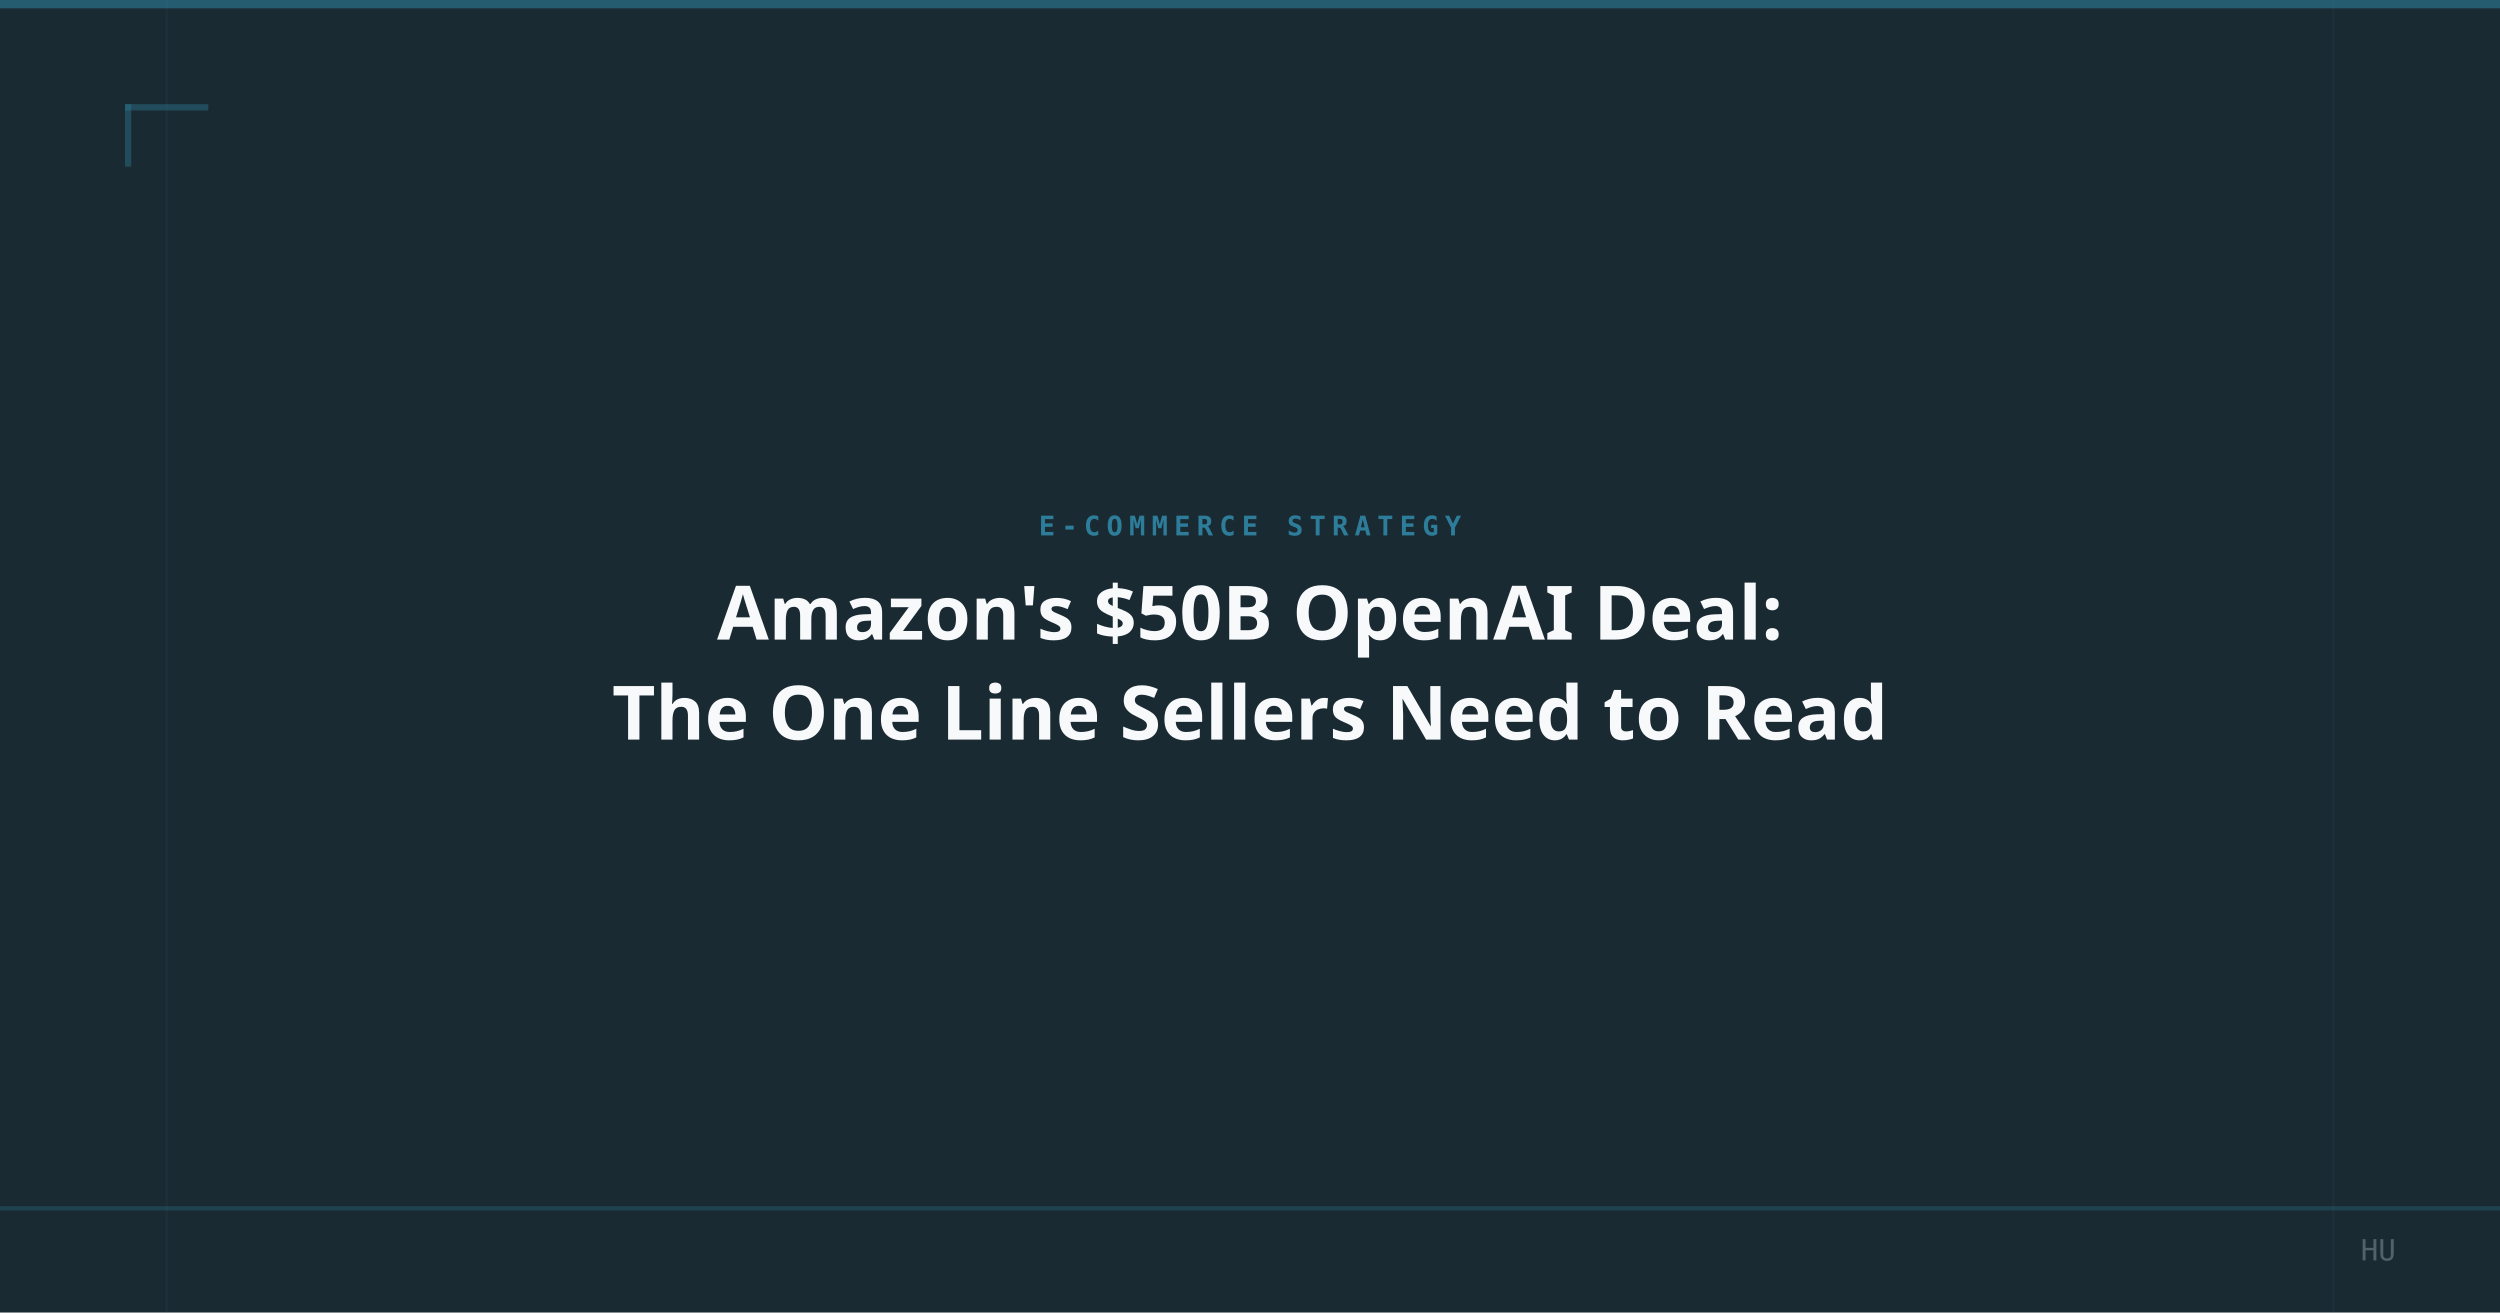
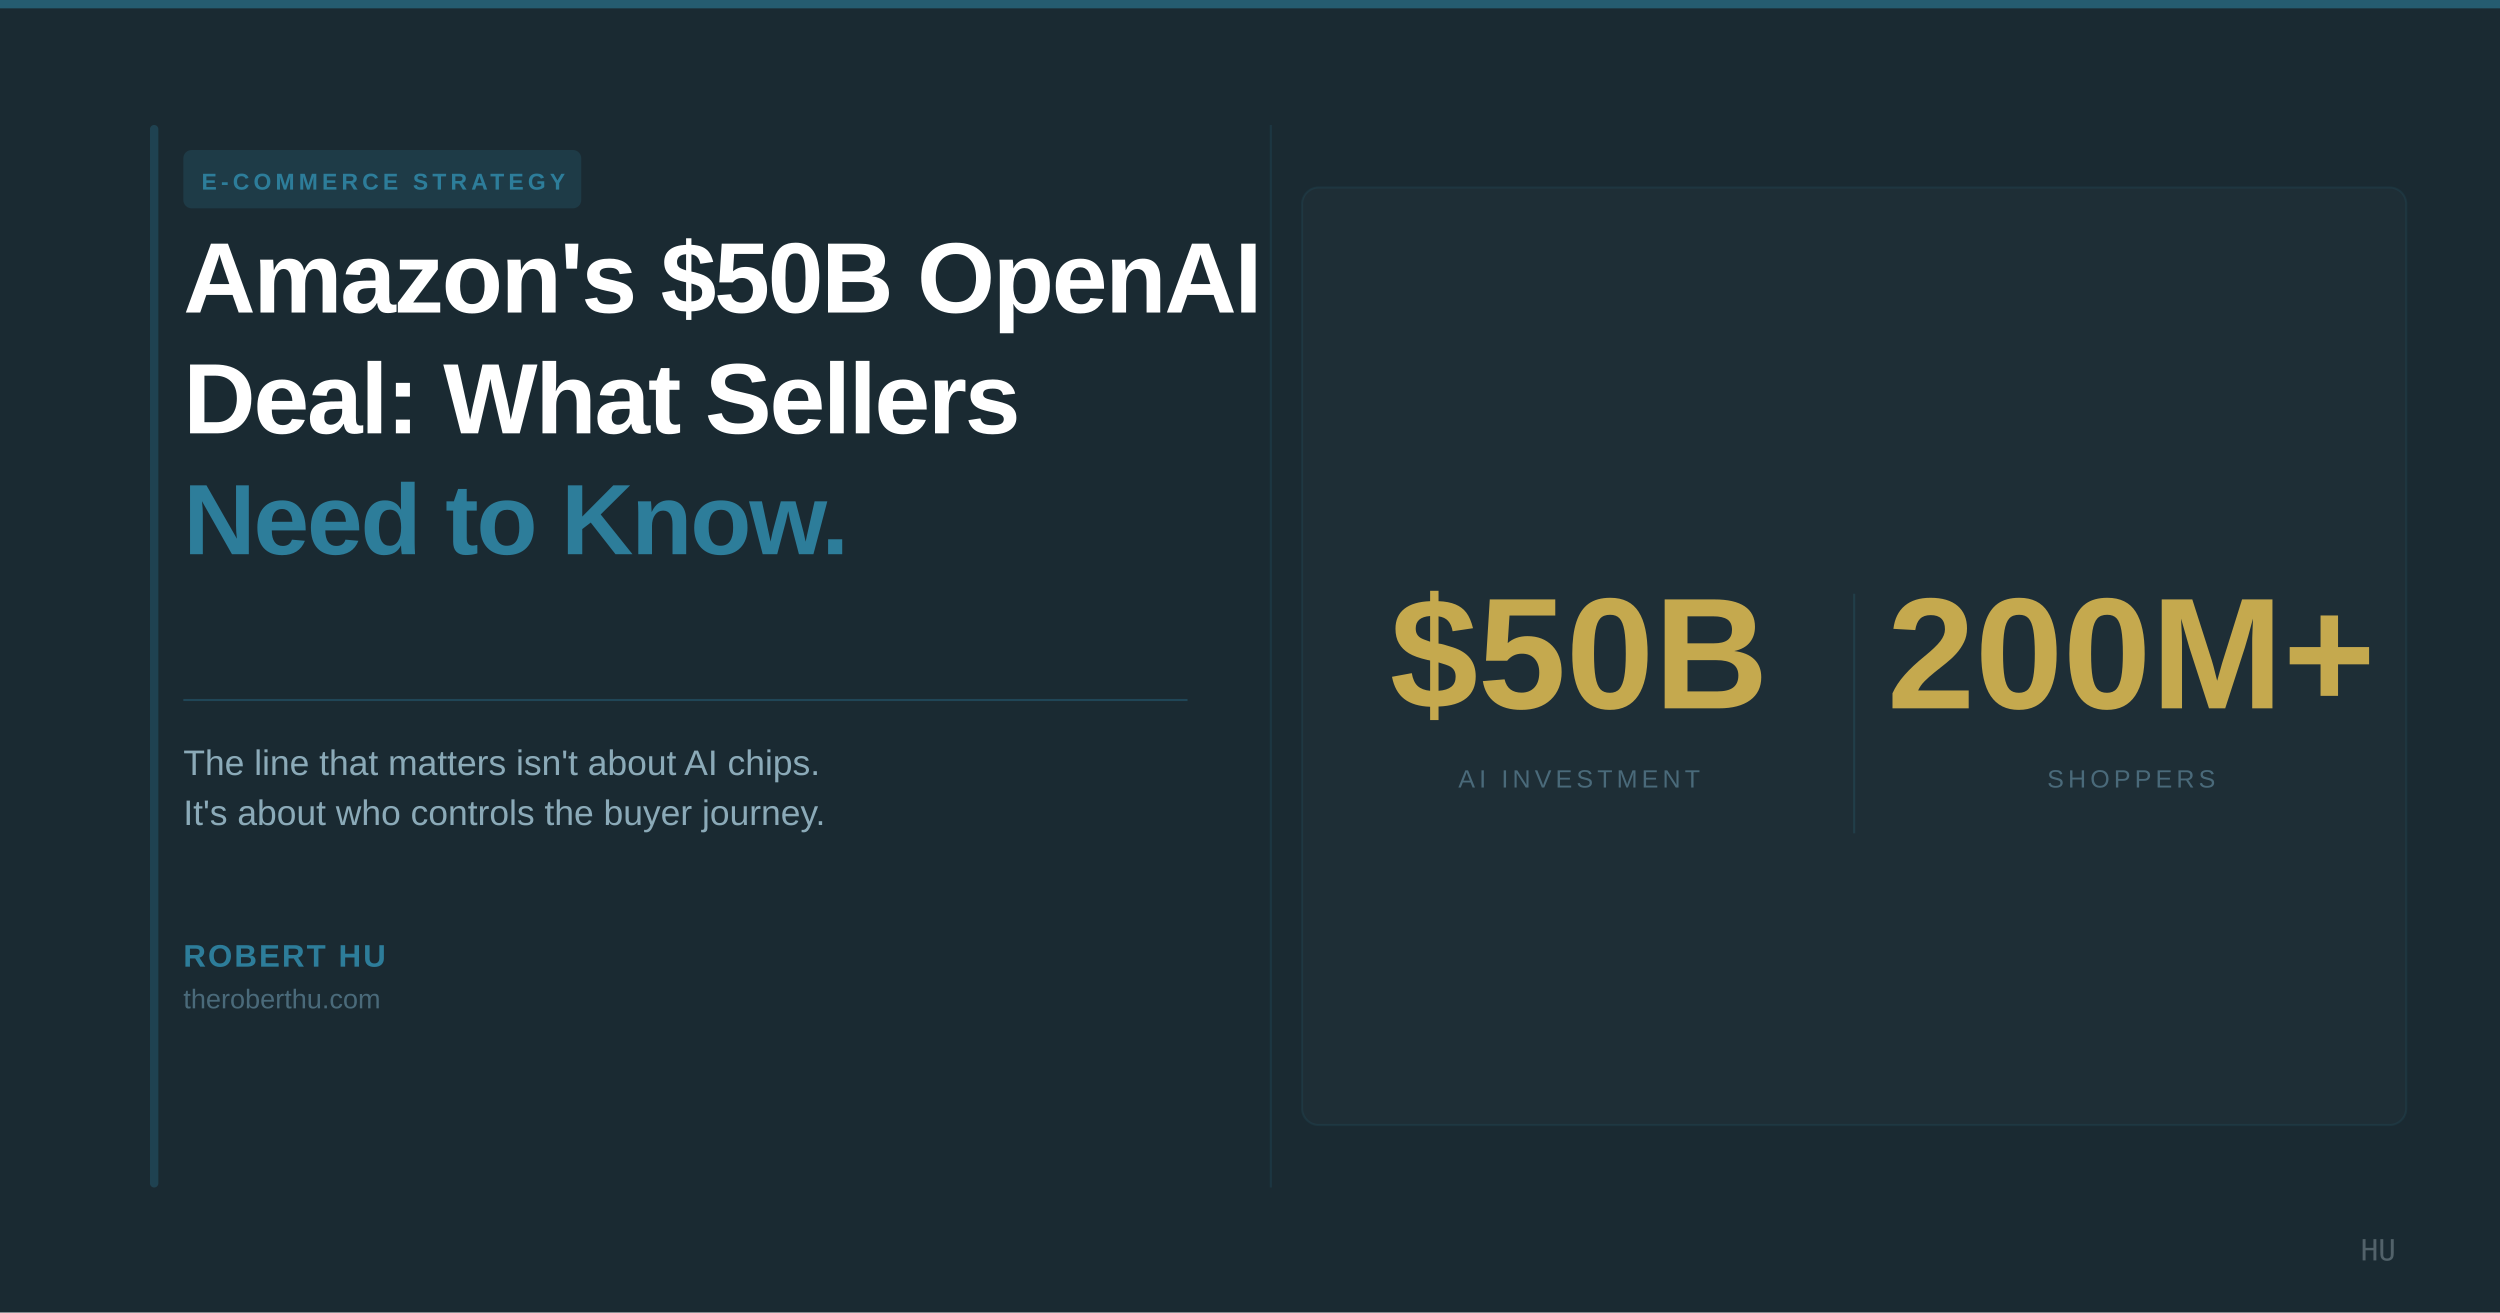
<svg xmlns="http://www.w3.org/2000/svg" width="1200" height="630" viewBox="0 0 1200 630">
  <rect width="1200" height="630" fill="#1a2a32" />
-   <line x1="0" y1="580" x2="1200" y2="580" stroke="#2d7d9a" stroke-width="2" opacity="0.3" />
-   <line x1="80" y1="0" x2="80" y2="630" stroke="#2d7d9a" stroke-width="1" opacity="0.08" />
-   <line x1="1120" y1="0" x2="1120" y2="630" stroke="#2d7d9a" stroke-width="1" opacity="0.08" />
  <rect x="0" y="0" width="1200" height="4" fill="#2d7d9a" opacity="0.6" />
-   <rect x="60" y="50" width="40" height="3" fill="#2d7d9a" opacity="0.4" />
-   <rect x="60" y="50" width="3" height="30" fill="#2d7d9a" opacity="0.4" />
-   <text x="600" y="257" text-anchor="middle" font-family="'JetBrains Mono', monospace" font-size="13" font-weight="600" fill="#2d7d9a" letter-spacing="3">E-COMMERCE STRATEGY</text>
-   <text x="600" y="307" text-anchor="middle" font-family="'DM Sans', system-ui, sans-serif" font-size="36" font-weight="700" fill="#f7f9fb">Amazon's $50B OpenAI Deal:</text>
-   <text x="600" y="355" text-anchor="middle" font-family="'DM Sans', system-ui, sans-serif" font-size="36" font-weight="700" fill="#f7f9fb">The One Line Sellers Need to Read</text>
+   <line x1="610" y1="60" x2="610" y2="570" stroke="#2d7d9a" stroke-opacity="0.15" stroke-width="1" />
+   <rect x="72" y="60" width="4" height="510" rx="2" fill="#2d7d9a" opacity="0.3" />
+   <rect x="88" y="72" width="191" height="28" rx="4" fill="#2d7d9a" opacity="0.2" />
+   <text x="184" y="91" font-family="'Helvetica Neue', Arial, sans-serif" font-size="11" font-weight="600" fill="#2d7d9a" text-anchor="middle" letter-spacing="2">E-COMMERCE STRATEGY</text>
+   <text x="88" y="150" font-family="'Helvetica Neue', Arial, sans-serif" font-size="48" font-weight="700" fill="#ffffff" letter-spacing="-1">Amazon's $50B OpenAI</text>
+   <text x="88" y="208" font-family="'Helvetica Neue', Arial, sans-serif" font-size="48" font-weight="700" fill="#ffffff" letter-spacing="-1">Deal: What Sellers</text>
+   <text x="88" y="266" font-family="'Helvetica Neue', Arial, sans-serif" font-size="48" font-weight="700" fill="#2d7d9a" letter-spacing="-1">Need to Know.</text>
+   <line x1="88" y1="336" x2="570" y2="336" stroke="#2d7d9a" stroke-opacity="0.35" stroke-width="1" />
+   <text x="88" y="372" font-family="'Helvetica Neue', Arial, sans-serif" font-size="17" fill="#8baab8">The line that matters isn't about AI chips.</text>
+   <text x="88" y="396" font-family="'Helvetica Neue', Arial, sans-serif" font-size="17" fill="#8baab8">It's about who controls the buyer journey.</text>
+   <text x="88" y="464" font-family="'Helvetica Neue', Arial, sans-serif" font-size="15" fill="#2d7d9a" font-weight="600" letter-spacing="1">ROBERT HU</text>
+   <text x="88" y="484" font-family="'Helvetica Neue', Arial, sans-serif" font-size="13" fill="#4a6a7a">theroberthu.com</text>
+   <rect x="625" y="90" width="530" height="450" rx="8" fill="#ffffff" fill-opacity="0.02" stroke="#2d7d9a" stroke-opacity="0.12" stroke-width="1" />
+   <text x="758" y="340" font-family="'Helvetica Neue', Arial, sans-serif" font-size="76" font-weight="700" fill="#c5a94e" text-anchor="middle">$50B</text>
+   <text x="758" y="378" font-family="'Helvetica Neue', Arial, sans-serif" font-size="12" fill="#4a6a7a" text-anchor="middle" letter-spacing="2">AI INVESTMENT</text>
+   <line x1="890" y1="285" x2="890" y2="400" stroke="#2d7d9a" stroke-opacity="0.2" stroke-width="1" />
+   <text x="1023" y="340" font-family="'Helvetica Neue', Arial, sans-serif" font-size="76" font-weight="700" fill="#c5a94e" text-anchor="middle">200M+</text>
+   <text x="1023" y="378" font-family="'Helvetica Neue', Arial, sans-serif" font-size="12" fill="#4a6a7a" text-anchor="middle" letter-spacing="2">SHOPPERS</text>
  <text x="1150" y="605" text-anchor="end" font-family="'JetBrains Mono', monospace" font-size="14" font-weight="500" fill="#8a9aa2" opacity="0.5">HU</text>
</svg>
